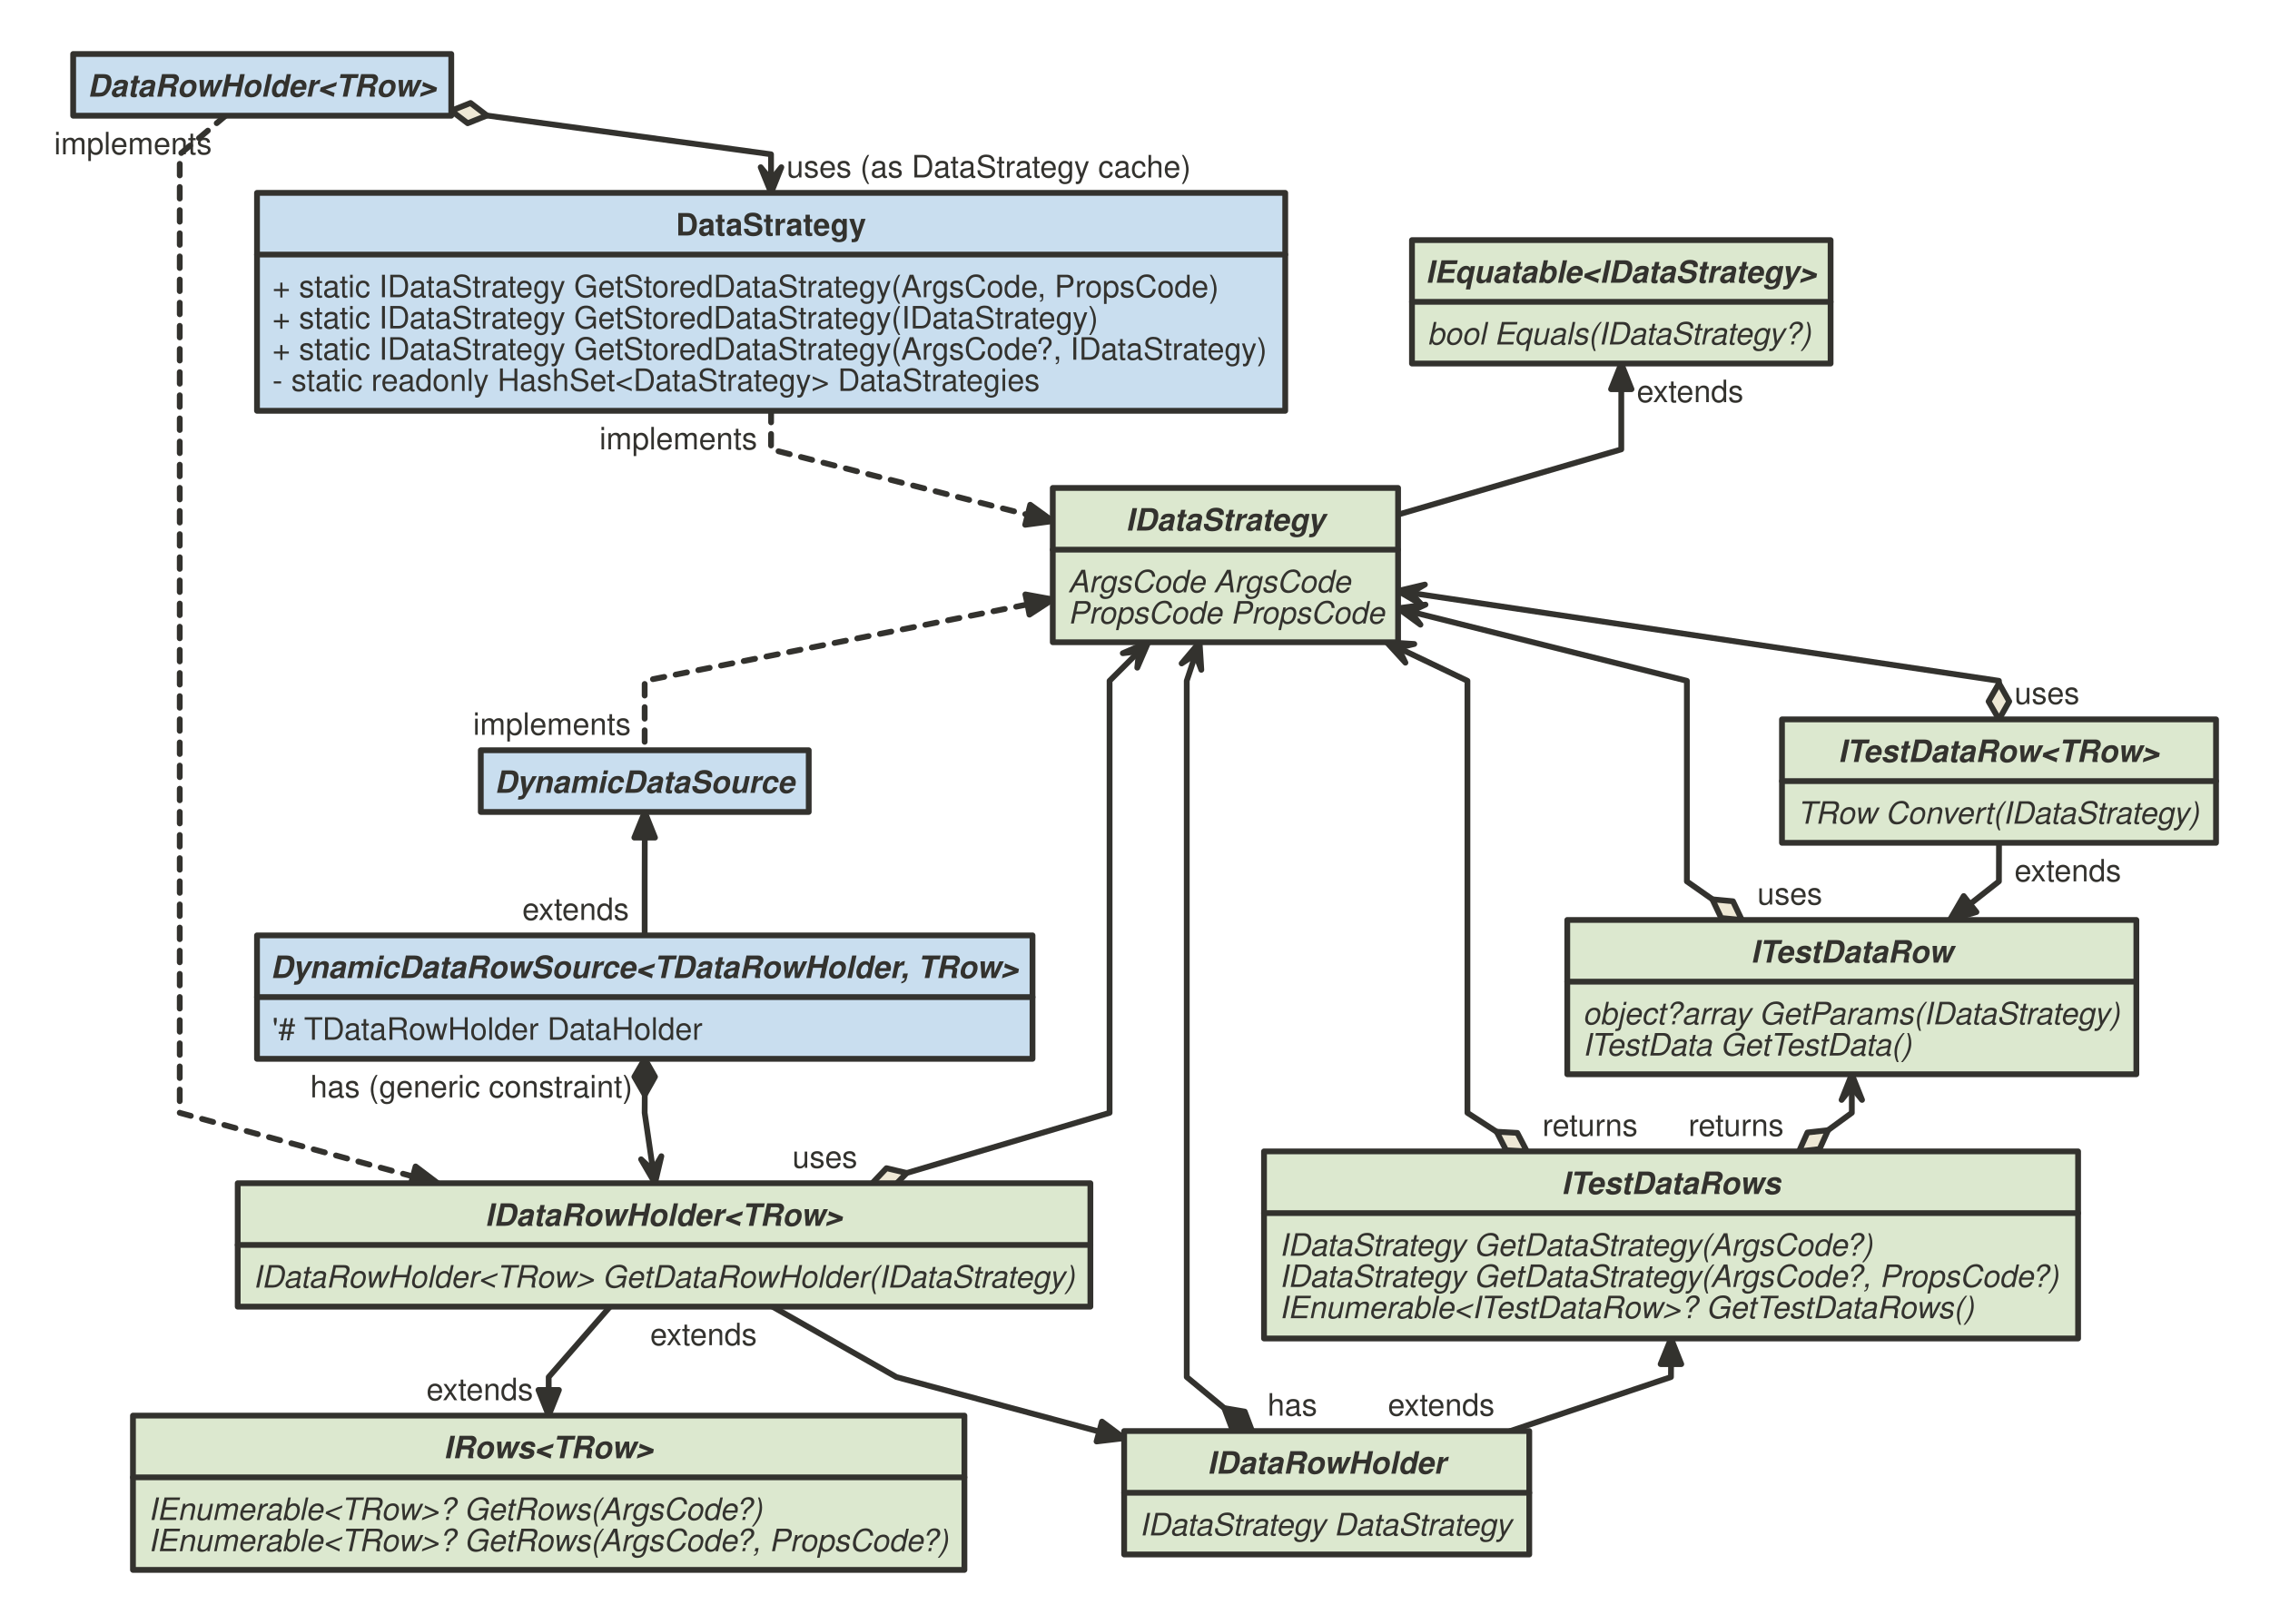
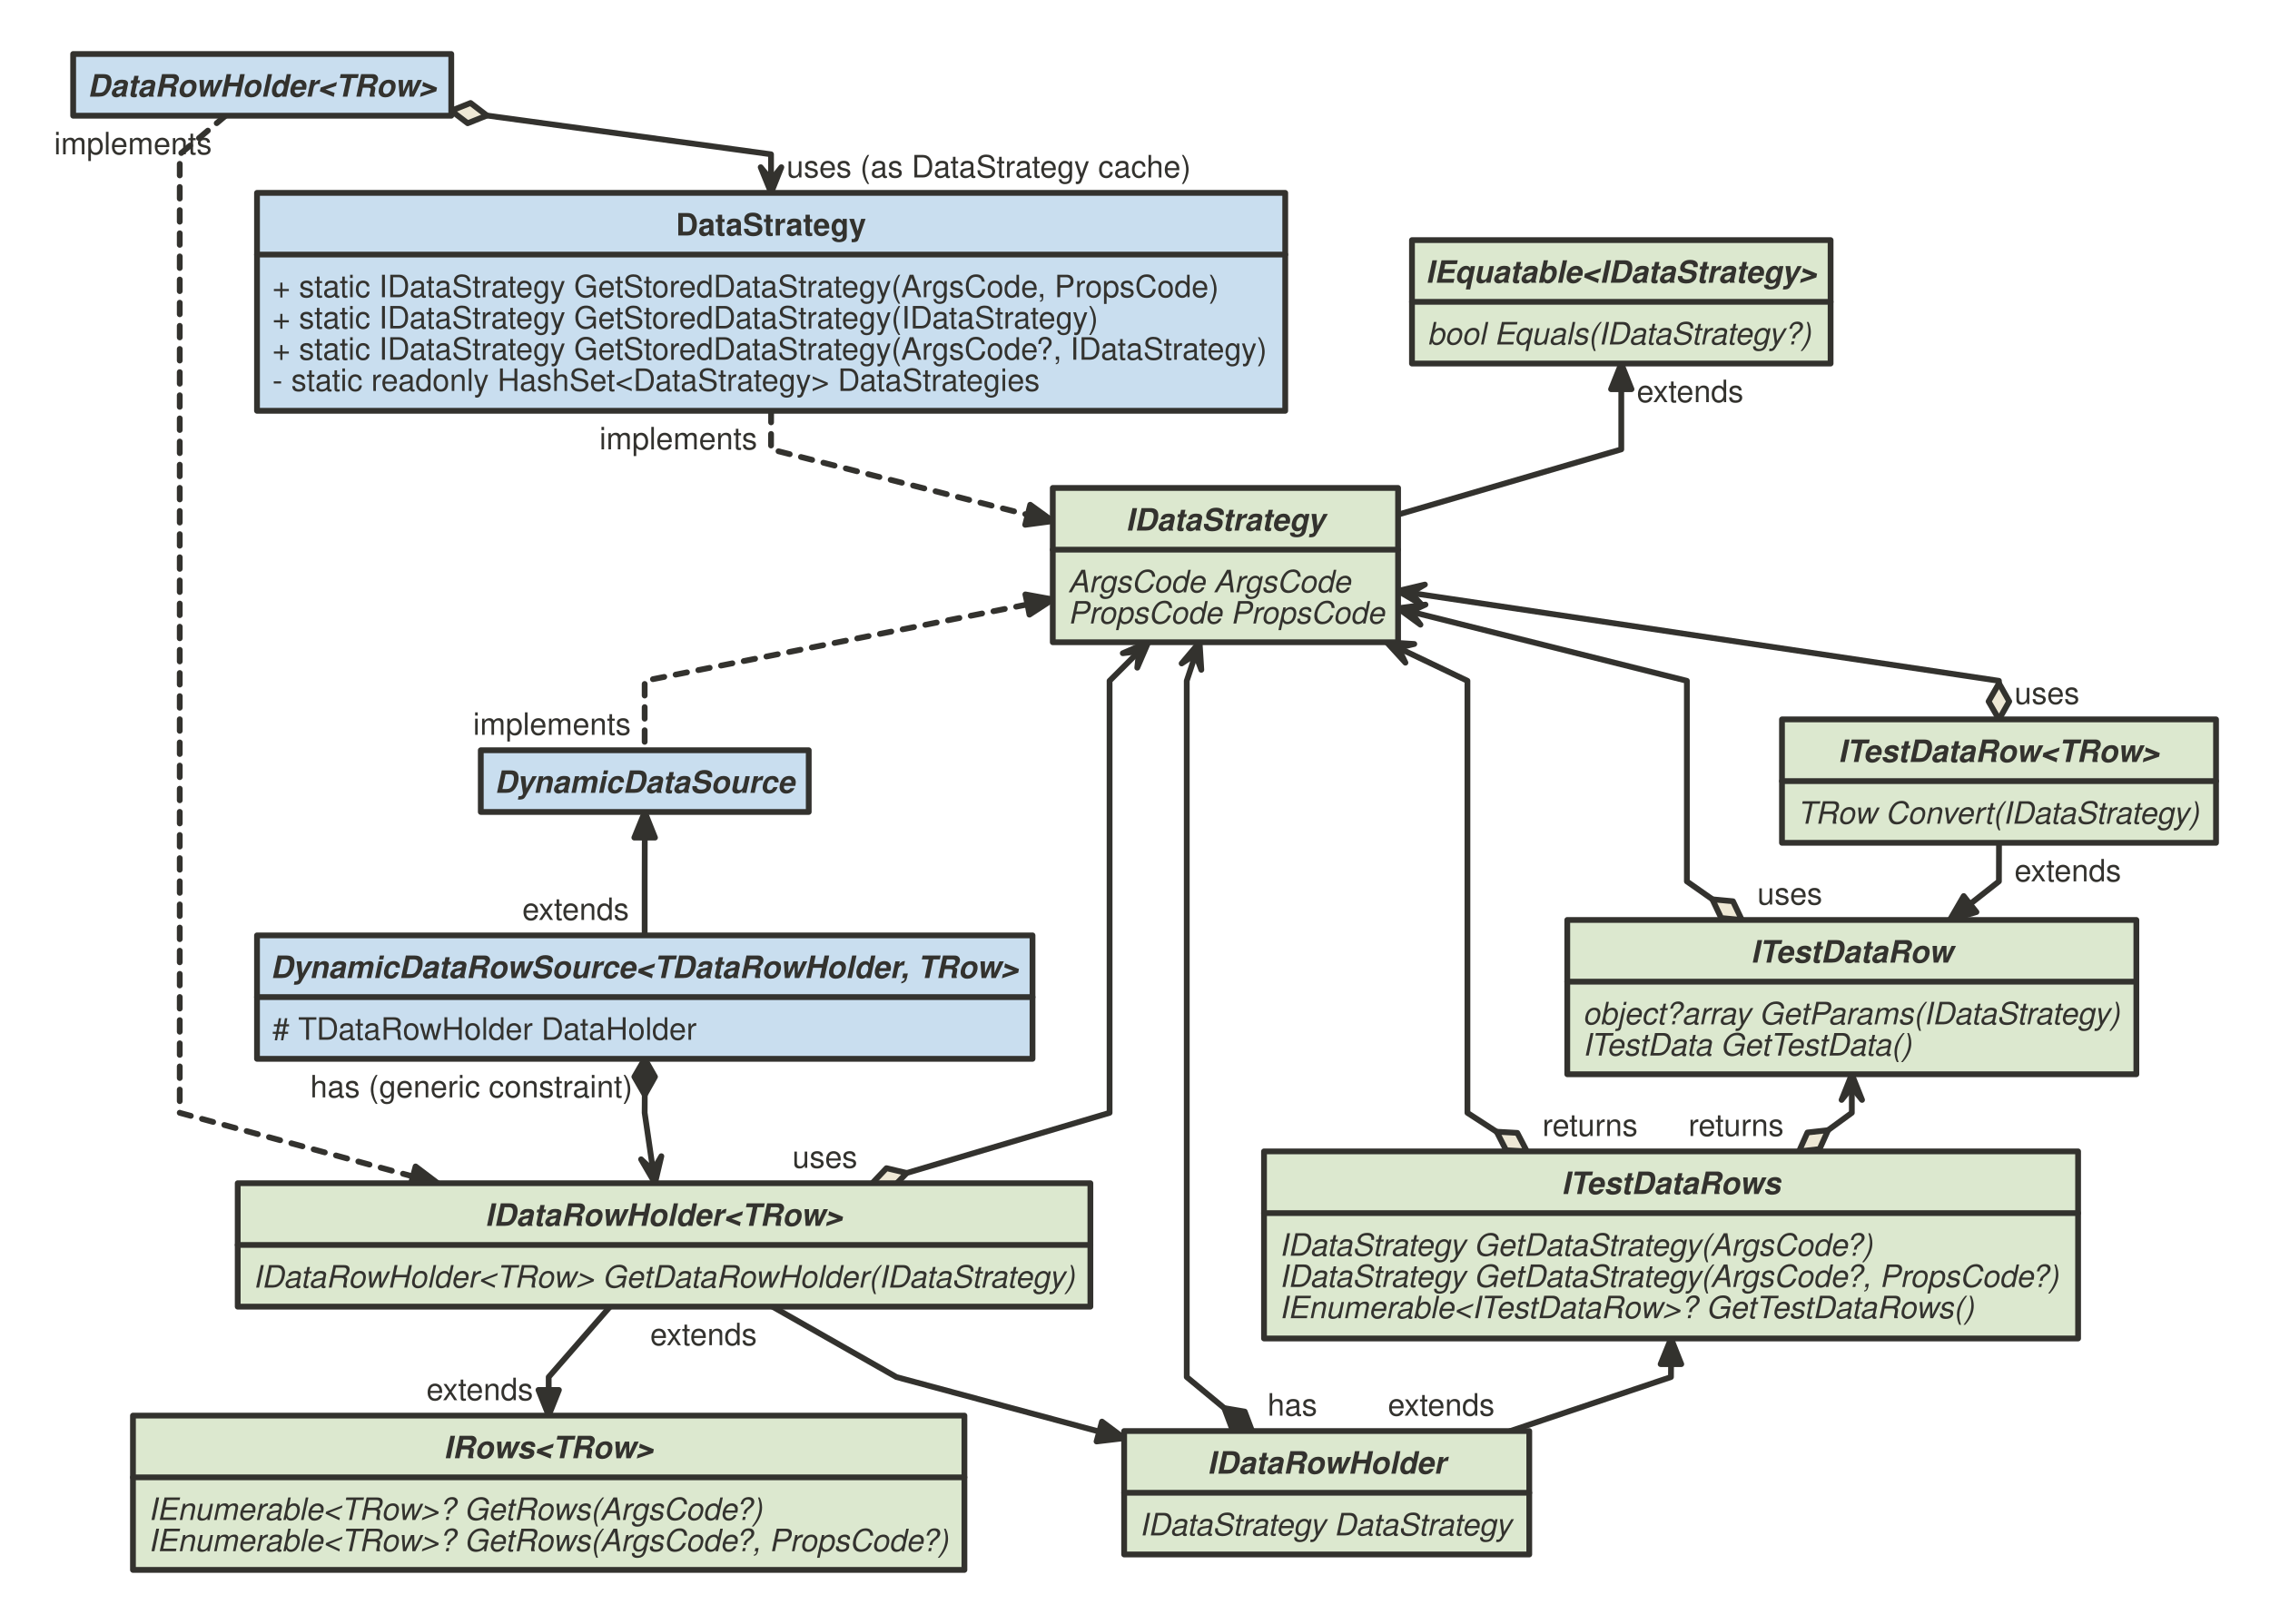
<svg xmlns="http://www.w3.org/2000/svg" version="1.1" baseProfile="full" width="1176.7" height="842.0" viewBox="0 0 1176.65 842">
  <g stroke-width="1.0" text-align="left" font="12pt Helvetica, Arial, sans-serif" font-size="12pt" font-family="Helvetica" font-weight="normal" font-style="normal">
    <g font-family="Helvetica" font-size="12pt" font-weight="bold" font-style="normal" stroke-width="3.0" stroke-linejoin="round" stroke-linecap="round" stroke="#33322E">
      <g stroke="transparent" fill="transparent">
        <rect x="0.0" y="0.0" height="842.0" width="1176.7" stroke="none" />
      </g>
      <g transform="translate(17.9, 8)" fill="#33322E">
        <g transform="translate(20, 20)" fill="#33322E" font-family="Helvetica" font-size="12pt" font-weight="normal" font-style="normal">
          <text x="761.6" y="561.0" stroke="none">returns</text>
          <path d="M686.9 307.9 L722.75 325 L722.75 377 L722.75 377 L722.75 429 L722.75 429 L722.75 489 L722.75 489 L722.75 549 L722.75 549 L737.897 558.835 L737.9 558.8 " fill="none" />
          <g fill="#eee8d5">
            <path d="M742.8 568.4 L737.9 558.8 L748.6 559.4 L753.6 569.0 Z" />
          </g>
          <path d="M695.2 305.9 L686.9 307.9 L690.6 315.6 L680.9 305.0 Z" />
          <text x="183.1" y="698.0" stroke="none">extends</text>
          <path d="M278.3 649.5 L246.5 686 L246.5 692.667 L246.5 692.7 " fill="none" />
          <path d="M241.2 692.7 L246.5 692.7 L251.8 692.7 L246.5 706.0 Z" />
          <text x="-9.9" y="52.0" stroke="none">implements</text>
          <g stroke-dasharray="6 6">
            <path d="M79.0 32.0 L55.25 52 L55.25 128.5 L55.25 128.5 L55.25 205 L55.25 205 L55.25 265 L55.25 265 L55.25 325 L55.25 325 L55.25 377 L55.25 377 L55.25 429 L55.25 429 L55.25 489 L55.25 489 L55.25 549 L55.25 549 L176.132 581.99 L176.1 582.0 " fill="none" />
          </g>
          <path d="M174.7 587.1 L176.1 582.0 L177.5 576.8 L189.0 585.5 Z" />
          <text x="369.8" y="64.0" stroke="none">uses
					(as DataStrategy cache)</text>
          <path d="M214.5 31.9 L361.75 52 L361.75 65.333 L361.8 65.3 " fill="none" />
          <path d="M356.4 58.7 L361.8 65.3 L367.1 58.7 L361.8 72.0 Z" />
          <g fill="#eee8d5">
            <path d="M206.0 25.4 L214.5 31.9 L204.5 35.9 L196.0 29.4 Z" />
          </g>
          <text x="272.8" y="205.0" stroke="none">implements</text>
          <g stroke-dasharray="6 6">
            <path d="M361.8 185.0 L361.75 205 L494.829 238.906 L494.8 238.9 " fill="none" />
          </g>
          <path d="M493.5 244.1 L494.8 238.9 L496.1 233.7 L507.8 242.2 Z" />
          <text x="810.5" y="180.5" stroke="none">extends</text>
          <path d="M802.5 173.8 L802.5 205 L686.75 238.837 L686.8 238.8 " fill="none" />
          <path d="M807.8 173.8 L802.5 173.8 L797.2 173.8 L802.5 160.5 Z" />
          <text x="873.0" y="441.0" stroke="none">uses</text>
          <path d="M693.2 289.1 L836.5 325 L836.5 377 L836.5 377 L836.5 429 L836.5 429 L849.72 438.277 L849.7 438.3 " fill="none" />
          <g fill="#eee8d5">
            <path d="M854.3 448.0 L849.7 438.3 L860.4 439.3 L865.0 449.0 Z" />
          </g>
          <path d="M701.0 285.5 L693.2 289.1 L698.4 295.9 L686.8 287.4 Z" />
          <text x="1006.3" y="337.0" stroke="none">uses</text>
          <path d="M693.3 279.4 L998.25 325 L998.25 326.333 L998.3 326.3 " fill="none" />
          <g fill="#eee8d5">
            <path d="M992.9 335.7 L998.3 326.3 L1003.6 335.7 L998.3 345.0 Z" />
          </g>
          <path d="M700.7 275.1 L693.3 279.4 L699.1 285.6 L686.8 278.4 Z" />
          <text x="1006.3" y="429.0" stroke="none">extends</text>
          <path d="M998.3 409.0 L998.25 429 L983.312 440.755 L983.3 440.8 " fill="none" />
          <path d="M980.0 436.6 L983.3 440.8 L986.6 444.9 L972.8 449.0 Z" />
          <text x="207.3" y="353.0" stroke="none">implements</text>
          <g stroke-dasharray="6 6">
            <path d="M494.7 285.4 L296.25 325 L296.25 361 L296.3 361.0 " fill="none" />
          </g>
          <path d="M495.7 290.7 L494.7 285.4 L493.6 280.2 L507.8 282.8 Z" />
          <text x="232.8" y="449.0" stroke="none">extends</text>
          <path d="M296.3 406.3 L296.25 429 L296.25 457 L296.3 457.0 " fill="none" />
          <path d="M301.6 406.3 L296.3 406.3 L290.9 406.3 L296.3 393.0 Z" />
          <text x="122.9" y="541.0" stroke="none">has
					(generic constraint)</text>
          <path d="M296.3 539.7 L296.25 549 L300.615 578.903 L300.6 578.9 " fill="none" />
          <path d="M294.4 573.1 L300.6 578.9 L304.9 571.5 L301.6 585.5 Z" />
          <g fill="#33322E">
            <path d="M301.6 530.3 L296.3 539.7 L290.9 530.3 L296.3 521.0 Z" />
          </g>
          <text x="299.1" y="669.5" stroke="none">extends</text>
          <path d="M362.5 649.5 L426.75 686 L531.875 714.285 L531.9 714.3 " fill="none" />
          <path d="M530.5 719.4 L531.9 714.3 L533.3 709.1 L544.8 717.7 Z" />
          <text x="619.1" y="706.0" stroke="none">has</text>
          <path d="M581.8 311.3 L577.25 325 L577.25 377 L577.25 377 L577.25 429 L577.25 429 L577.25 489 L577.25 489 L577.25 549 L577.25 549 L577.25 617.5 L577.25 617.5 L577.25 686 L577.25 686 L596.703 702.099 L596.7 702.1 " fill="none" />
          <g fill="#33322E">
            <path d="M600.5 712.2 L596.7 702.1 L607.3 703.9 L611.1 714.0 Z" />
          </g>
          <path d="M584.8 319.3 L581.8 311.3 L574.6 316.0 L583.9 305.0 Z" />
          <text x="837.3" y="561.0" stroke="none">returns</text>
          <path d="M922.0 535.7 L922 549 L909.7 557.987 L909.7 558.0 " fill="none" />
          <g fill="#eee8d5">
            <path d="M899.0 559.2 L909.7 558.0 L905.3 567.8 L894.6 569.0 Z" />
          </g>
          <path d="M927.3 542.3 L922.0 535.7 L916.7 542.3 L922.0 529.0 Z" />
          <text x="681.5" y="706.0" stroke="none">extends</text>
          <path d="M828.3 679.3 L828.25 686 L744.95 714 L745.0 714.0 " fill="none" />
          <path d="M833.6 679.3 L828.3 679.3 L822.9 679.3 L828.3 666.0 Z" />
          <text x="372.8" y="577.5" stroke="none">uses</text>
          <path d="M432.1 580.2 L537.25 549 L537.25 489 L537.25 489 L537.25 429 L537.25 429 L537.25 377 L537.25 377 L537.25 325 L537.25 325 L552.536 309.714 L552.5 309.7 " fill="none" />
          <path d="M551.6 318.2 L552.5 309.7 L544.1 310.7 L557.3 305.0 Z" />
          <g fill="#eee8d5">
            <path d="M421.6 577.7 L432.1 580.2 L424.6 588.0 L414.2 585.5 Z" />
          </g>
          <g data-name="DataStrategy">
            <g fill="#C9DEEF" stroke="#33322E" data-name="DataStrategy">
              <rect x="95.3" y="72.0" height="113.0" width="533.0" data-name="DataStrategy" />
              <path d="M95.3 104.0 L628.3 104.0" fill="none" data-name="DataStrategy" />
            </g>
            <g transform="translate(95.25, 72)" font-family="Helvetica" font-size="12pt" font-weight="bold" font-style="normal" data-name="DataStrategy" data-compartment="0">
              <g transform="translate(8, 8)" fill="#33322E" text-align="center" data-name="DataStrategy" data-compartment="0">
                <text x="258.5" y="14.1" stroke="none" text-anchor="middle" data-name="DataStrategy" data-compartment="0">DataStrategy</text>
              </g>
            </g>
            <g transform="translate(95.25, 104)" font-family="Helvetica" font-size="12pt" font-weight="normal" font-style="normal" data-name="DataStrategy" data-compartment="1">
              <g transform="translate(8, 8)" fill="#33322E" text-align="left" data-name="DataStrategy" data-compartment="1">
                <text x="0.0" y="14.1" stroke="none" data-name="DataStrategy" data-compartment="1">+ static IDataStrategy GetStoredDataStrategy(ArgsCode, PropsCode)</text>
                <text x="0.0" y="30.3" stroke="none" data-name="DataStrategy" data-compartment="1">+ static IDataStrategy GetStoredDataStrategy(IDataStrategy)</text>
                <text x="0.0" y="46.5" stroke="none" data-name="DataStrategy" data-compartment="1">+ static IDataStrategy GetStoredDataStrategy(ArgsCode?, IDataStrategy)</text>
                <text x="0.0" y="62.7" stroke="none" data-name="DataStrategy" data-compartment="1">- static readonly HashSet&lt;DataStrategy&gt; DataStrategies</text>
              </g>
            </g>
          </g>
          <g data-name="IDataStrategy">
            <g fill="#DCE8CF" stroke="#33322E" data-name="IDataStrategy">
              <rect x="507.8" y="225.0" height="80.0" width="179.0" data-name="IDataStrategy" />
              <path d="M507.8 257.0 L686.8 257.0" fill="none" data-name="IDataStrategy" />
            </g>
            <g transform="translate(507.75, 225)" font-family="Helvetica" font-size="12pt" font-weight="bold" font-style="italic" data-name="IDataStrategy" data-compartment="0">
              <g transform="translate(8, 8)" fill="#33322E" text-align="center" data-name="IDataStrategy" data-compartment="0">
                <text x="81.5" y="14.1" stroke="none" text-anchor="middle" data-name="IDataStrategy" data-compartment="0">IDataStrategy</text>
              </g>
            </g>
            <g transform="translate(507.75, 257)" font-family="Helvetica" font-size="12pt" font-weight="normal" font-style="italic" data-name="IDataStrategy" data-compartment="1">
              <g transform="translate(8, 8)" fill="#33322E" text-align="left" data-name="IDataStrategy" data-compartment="1">
                <text x="0.0" y="14.1" stroke="none" data-name="IDataStrategy" data-compartment="1">ArgsCode ArgsCode</text>
                <text x="0.0" y="30.3" stroke="none" data-name="IDataStrategy" data-compartment="1">PropsCode PropsCode</text>
              </g>
            </g>
          </g>
          <g data-name="DynamicDataSource">
            <g fill="#C9DEEF" stroke="#33322E" data-name="DynamicDataSource">
              <rect x="211.3" y="361.0" height="32.0" width="170.0" data-name="DynamicDataSource" />
            </g>
            <g transform="translate(211.25, 361)" font-family="Helvetica" font-size="12pt" font-weight="bold" font-style="italic" data-name="DynamicDataSource" data-compartment="0">
              <g transform="translate(8, 8)" fill="#33322E" text-align="center" data-name="DynamicDataSource" data-compartment="0">
                <text x="77.0" y="14.1" stroke="none" text-anchor="middle" data-name="DynamicDataSource" data-compartment="0">DynamicDataSource</text>
              </g>
            </g>
          </g>
          <g data-name="DynamicDataRowSource&lt;TDataRowHolder, TRow&gt;">
            <g fill="#C9DEEF" stroke="#33322E" data-name="DynamicDataRowSource&lt;TDataRowHolder, TRow&gt;">
              <rect x="95.3" y="457.0" height="64.0" width="402.0" data-name="DynamicDataRowSource&lt;TDataRowHolder, TRow&gt;" />
              <path d="M95.3 489.0 L497.3 489.0" fill="none" data-name="DynamicDataRowSource&lt;TDataRowHolder, TRow&gt;" />
            </g>
            <g transform="translate(95.25, 457)" font-family="Helvetica" font-size="12pt" font-weight="bold" font-style="italic" data-name="DynamicDataRowSource&lt;TDataRowHolder, TRow&gt;" data-compartment="0">
              <g transform="translate(8, 8)" fill="#33322E" text-align="center" data-name="DynamicDataRowSource&lt;TDataRowHolder, TRow&gt;" data-compartment="0">
                <text x="193.0" y="14.1" stroke="none" text-anchor="middle" data-name="DynamicDataRowSource&lt;TDataRowHolder, TRow&gt;" data-compartment="0">DynamicDataRowSource&lt;TDataRowHolder, TRow&gt;</text>
              </g>
            </g>
            <g transform="translate(95.25, 489)" font-family="Helvetica" font-size="12pt" font-weight="normal" font-style="normal" data-name="DynamicDataRowSource&lt;TDataRowHolder, TRow&gt;" data-compartment="1">
              <g transform="translate(8, 8)" fill="#33322E" text-align="left" data-name="DynamicDataRowSource&lt;TDataRowHolder, TRow&gt;" data-compartment="1">
-                 <text x="0.0" y="14.1" stroke="none" data-name="DynamicDataRowSource&lt;TDataRowHolder, TRow&gt;" data-compartment="1">'# TDataRowHolder DataHolder</text>
+                 <text x="0.0" y="14.1" stroke="none" data-name="DynamicDataRowSource&lt;TDataRowHolder, TRow&gt;" data-compartment="1"># TDataRowHolder DataHolder</text>
              </g>
            </g>
          </g>
          <g data-name="IDataRowHolder&lt;TRow&gt;">
            <g fill="#DCE8CF" stroke="#33322E" data-name="IDataRowHolder&lt;TRow&gt;">
              <rect x="85.3" y="585.5" height="64.0" width="442.0" data-name="IDataRowHolder&lt;TRow&gt;" />
              <path d="M85.3 617.5 L527.3 617.5" fill="none" data-name="IDataRowHolder&lt;TRow&gt;" />
            </g>
            <g transform="translate(85.25, 585.5)" font-family="Helvetica" font-size="12pt" font-weight="bold" font-style="italic" data-name="IDataRowHolder&lt;TRow&gt;" data-compartment="0">
              <g transform="translate(8, 8)" fill="#33322E" text-align="center" data-name="IDataRowHolder&lt;TRow&gt;" data-compartment="0">
                <text x="213.0" y="14.1" stroke="none" text-anchor="middle" data-name="IDataRowHolder&lt;TRow&gt;" data-compartment="0">IDataRowHolder&lt;TRow&gt;</text>
              </g>
            </g>
            <g transform="translate(85.25, 617.5)" font-family="Helvetica" font-size="12pt" font-weight="normal" font-style="italic" data-name="IDataRowHolder&lt;TRow&gt;" data-compartment="1">
              <g transform="translate(8, 8)" fill="#33322E" text-align="left" data-name="IDataRowHolder&lt;TRow&gt;" data-compartment="1">
                <text x="0.0" y="14.1" stroke="none" data-name="IDataRowHolder&lt;TRow&gt;" data-compartment="1">IDataRowHolder&lt;TRow&gt; GetDataRowHolder(IDataStrategy)</text>
              </g>
            </g>
          </g>
          <g data-name="IDataRowHolder">
            <g fill="#DCE8CF" stroke="#33322E" data-name="IDataRowHolder">
              <rect x="544.8" y="714.0" height="64.0" width="210.0" data-name="IDataRowHolder" />
              <path d="M544.8 746.0 L754.8 746.0" fill="none" data-name="IDataRowHolder" />
            </g>
            <g transform="translate(544.75, 714)" font-family="Helvetica" font-size="12pt" font-weight="bold" font-style="italic" data-name="IDataRowHolder" data-compartment="0">
              <g transform="translate(8, 8)" fill="#33322E" text-align="center" data-name="IDataRowHolder" data-compartment="0">
                <text x="97.0" y="14.1" stroke="none" text-anchor="middle" data-name="IDataRowHolder" data-compartment="0">IDataRowHolder</text>
              </g>
            </g>
            <g transform="translate(544.75, 746)" font-family="Helvetica" font-size="12pt" font-weight="normal" font-style="italic" data-name="IDataRowHolder" data-compartment="1">
              <g transform="translate(8, 8)" fill="#33322E" text-align="left" data-name="IDataRowHolder" data-compartment="1">
                <text x="0.0" y="14.1" stroke="none" data-name="IDataRowHolder" data-compartment="1">IDataStrategy DataStrategy</text>
              </g>
            </g>
          </g>
          <g data-name="ITestDataRows">
            <g fill="#DCE8CF" stroke="#33322E" data-name="ITestDataRows">
              <rect x="617.3" y="569.0" height="97.0" width="422.0" data-name="ITestDataRows" />
              <path d="M617.3 601.0 L1039.3 601.0" fill="none" data-name="ITestDataRows" />
            </g>
            <g transform="translate(617.25, 569)" font-family="Helvetica" font-size="12pt" font-weight="bold" font-style="italic" data-name="ITestDataRows" data-compartment="0">
              <g transform="translate(8, 8)" fill="#33322E" text-align="center" data-name="ITestDataRows" data-compartment="0">
                <text x="203.0" y="14.1" stroke="none" text-anchor="middle" data-name="ITestDataRows" data-compartment="0">ITestDataRows</text>
              </g>
            </g>
            <g transform="translate(617.25, 601)" font-family="Helvetica" font-size="12pt" font-weight="normal" font-style="italic" data-name="ITestDataRows" data-compartment="1">
              <g transform="translate(8, 8)" fill="#33322E" text-align="left" data-name="ITestDataRows" data-compartment="1">
                <text x="0.0" y="14.1" stroke="none" data-name="ITestDataRows" data-compartment="1">IDataStrategy GetDataStrategy(ArgsCode?)</text>
                <text x="0.0" y="30.3" stroke="none" data-name="ITestDataRows" data-compartment="1">IDataStrategy GetDataStrategy(ArgsCode?, PropsCode?)</text>
                <text x="0.0" y="46.5" stroke="none" data-name="ITestDataRows" data-compartment="1">IEnumerable&lt;ITestDataRow&gt;? GetTestDataRows()</text>
              </g>
            </g>
          </g>
          <g data-name="ITestDataRow">
            <g fill="#DCE8CF" stroke="#33322E" data-name="ITestDataRow">
              <rect x="774.5" y="449.0" height="80.0" width="295.0" data-name="ITestDataRow" />
              <path d="M774.5 481.0 L1069.5 481.0" fill="none" data-name="ITestDataRow" />
            </g>
            <g transform="translate(774.5, 449)" font-family="Helvetica" font-size="12pt" font-weight="bold" font-style="italic" data-name="ITestDataRow" data-compartment="0">
              <g transform="translate(8, 8)" fill="#33322E" text-align="center" data-name="ITestDataRow" data-compartment="0">
                <text x="139.5" y="14.1" stroke="none" text-anchor="middle" data-name="ITestDataRow" data-compartment="0">ITestDataRow</text>
              </g>
            </g>
            <g transform="translate(774.5, 481)" font-family="Helvetica" font-size="12pt" font-weight="normal" font-style="italic" data-name="ITestDataRow" data-compartment="1">
              <g transform="translate(8, 8)" fill="#33322E" text-align="left" data-name="ITestDataRow" data-compartment="1">
                <text x="0.0" y="14.1" stroke="none" data-name="ITestDataRow" data-compartment="1">object?array GetParams(IDataStrategy)</text>
                <text x="0.0" y="30.3" stroke="none" data-name="ITestDataRow" data-compartment="1">ITestData GetTestData()</text>
              </g>
            </g>
          </g>
          <g data-name="ITestDataRow&lt;TRow&gt;">
            <g fill="#DCE8CF" stroke="#33322E" data-name="ITestDataRow&lt;TRow&gt;">
              <rect x="885.8" y="345.0" height="64.0" width="225.0" data-name="ITestDataRow&lt;TRow&gt;" />
              <path d="M885.8 377.0 L1110.8 377.0" fill="none" data-name="ITestDataRow&lt;TRow&gt;" />
            </g>
            <g transform="translate(885.75, 345)" font-family="Helvetica" font-size="12pt" font-weight="bold" font-style="italic" data-name="ITestDataRow&lt;TRow&gt;" data-compartment="0">
              <g transform="translate(8, 8)" fill="#33322E" text-align="center" data-name="ITestDataRow&lt;TRow&gt;" data-compartment="0">
                <text x="104.5" y="14.1" stroke="none" text-anchor="middle" data-name="ITestDataRow&lt;TRow&gt;" data-compartment="0">ITestDataRow&lt;TRow&gt;</text>
              </g>
            </g>
            <g transform="translate(885.75, 377)" font-family="Helvetica" font-size="12pt" font-weight="normal" font-style="italic" data-name="ITestDataRow&lt;TRow&gt;" data-compartment="1">
              <g transform="translate(8, 8)" fill="#33322E" text-align="left" data-name="ITestDataRow&lt;TRow&gt;" data-compartment="1">
                <text x="0.0" y="14.1" stroke="none" data-name="ITestDataRow&lt;TRow&gt;" data-compartment="1">TRow Convert(IDataStrategy)</text>
              </g>
            </g>
          </g>
          <g data-name="DataRowHolder&lt;TRow&gt;">
            <g fill="#C9DEEF" stroke="#33322E" data-name="DataRowHolder&lt;TRow&gt;">
              <rect x="0.0" y="0.0" height="32.0" width="196.0" data-name="DataRowHolder&lt;TRow&gt;" />
            </g>
            <g transform="translate(0, 0)" font-family="Helvetica" font-size="12pt" font-weight="bold" font-style="italic" data-name="DataRowHolder&lt;TRow&gt;" data-compartment="0">
              <g transform="translate(8, 8)" fill="#33322E" text-align="center" data-name="DataRowHolder&lt;TRow&gt;" data-compartment="0">
                <text x="90.0" y="14.1" stroke="none" text-anchor="middle" data-name="DataRowHolder&lt;TRow&gt;" data-compartment="0">DataRowHolder&lt;TRow&gt;</text>
              </g>
            </g>
          </g>
          <g data-name="IRows&lt;TRow&gt;">
            <g fill="#DCE8CF" stroke="#33322E" data-name="IRows&lt;TRow&gt;">
              <rect x="31.0" y="706.0" height="80.0" width="431.0" data-name="IRows&lt;TRow&gt;" />
              <path d="M31.0 738.0 L462.0 738.0" fill="none" data-name="IRows&lt;TRow&gt;" />
            </g>
            <g transform="translate(31, 706)" font-family="Helvetica" font-size="12pt" font-weight="bold" font-style="italic" data-name="IRows&lt;TRow&gt;" data-compartment="0">
              <g transform="translate(8, 8)" fill="#33322E" text-align="center" data-name="IRows&lt;TRow&gt;" data-compartment="0">
                <text x="207.5" y="14.1" stroke="none" text-anchor="middle" data-name="IRows&lt;TRow&gt;" data-compartment="0">IRows&lt;TRow&gt;</text>
              </g>
            </g>
            <g transform="translate(31, 738)" font-family="Helvetica" font-size="12pt" font-weight="normal" font-style="italic" data-name="IRows&lt;TRow&gt;" data-compartment="1">
              <g transform="translate(8, 8)" fill="#33322E" text-align="left" data-name="IRows&lt;TRow&gt;" data-compartment="1">
                <text x="0.0" y="14.1" stroke="none" data-name="IRows&lt;TRow&gt;" data-compartment="1">IEnumerable&lt;TRow&gt;? GetRows(ArgsCode?)</text>
                <text x="0.0" y="30.3" stroke="none" data-name="IRows&lt;TRow&gt;" data-compartment="1">IEnumerable&lt;TRow&gt;? GetRows(ArgsCode?, PropsCode?)</text>
              </g>
            </g>
          </g>
          <g data-name="IEquatable&lt;IDataStrategy&gt;">
            <g fill="#DCE8CF" stroke="#33322E" data-name="IEquatable&lt;IDataStrategy&gt;">
              <rect x="694.0" y="96.5" height="64.0" width="217.0" data-name="IEquatable&lt;IDataStrategy&gt;" />
              <path d="M694.0 128.5 L911.0 128.5" fill="none" data-name="IEquatable&lt;IDataStrategy&gt;" />
            </g>
            <g transform="translate(694, 96.5)" font-family="Helvetica" font-size="12pt" font-weight="bold" font-style="italic" data-name="IEquatable&lt;IDataStrategy&gt;" data-compartment="0">
              <g transform="translate(8, 8)" fill="#33322E" text-align="center" data-name="IEquatable&lt;IDataStrategy&gt;" data-compartment="0">
                <text x="100.5" y="14.1" stroke="none" text-anchor="middle" data-name="IEquatable&lt;IDataStrategy&gt;" data-compartment="0">IEquatable&lt;IDataStrategy&gt;</text>
              </g>
            </g>
            <g transform="translate(694, 128.5)" font-family="Helvetica" font-size="12pt" font-weight="normal" font-style="italic" data-name="IEquatable&lt;IDataStrategy&gt;" data-compartment="1">
              <g transform="translate(8, 8)" fill="#33322E" text-align="left" data-name="IEquatable&lt;IDataStrategy&gt;" data-compartment="1">
                <text x="0.0" y="14.1" stroke="none" data-name="IEquatable&lt;IDataStrategy&gt;" data-compartment="1">bool Equals(IDataStrategy?)</text>
              </g>
            </g>
          </g>
        </g>
      </g>
    </g>
  </g>
</svg>
